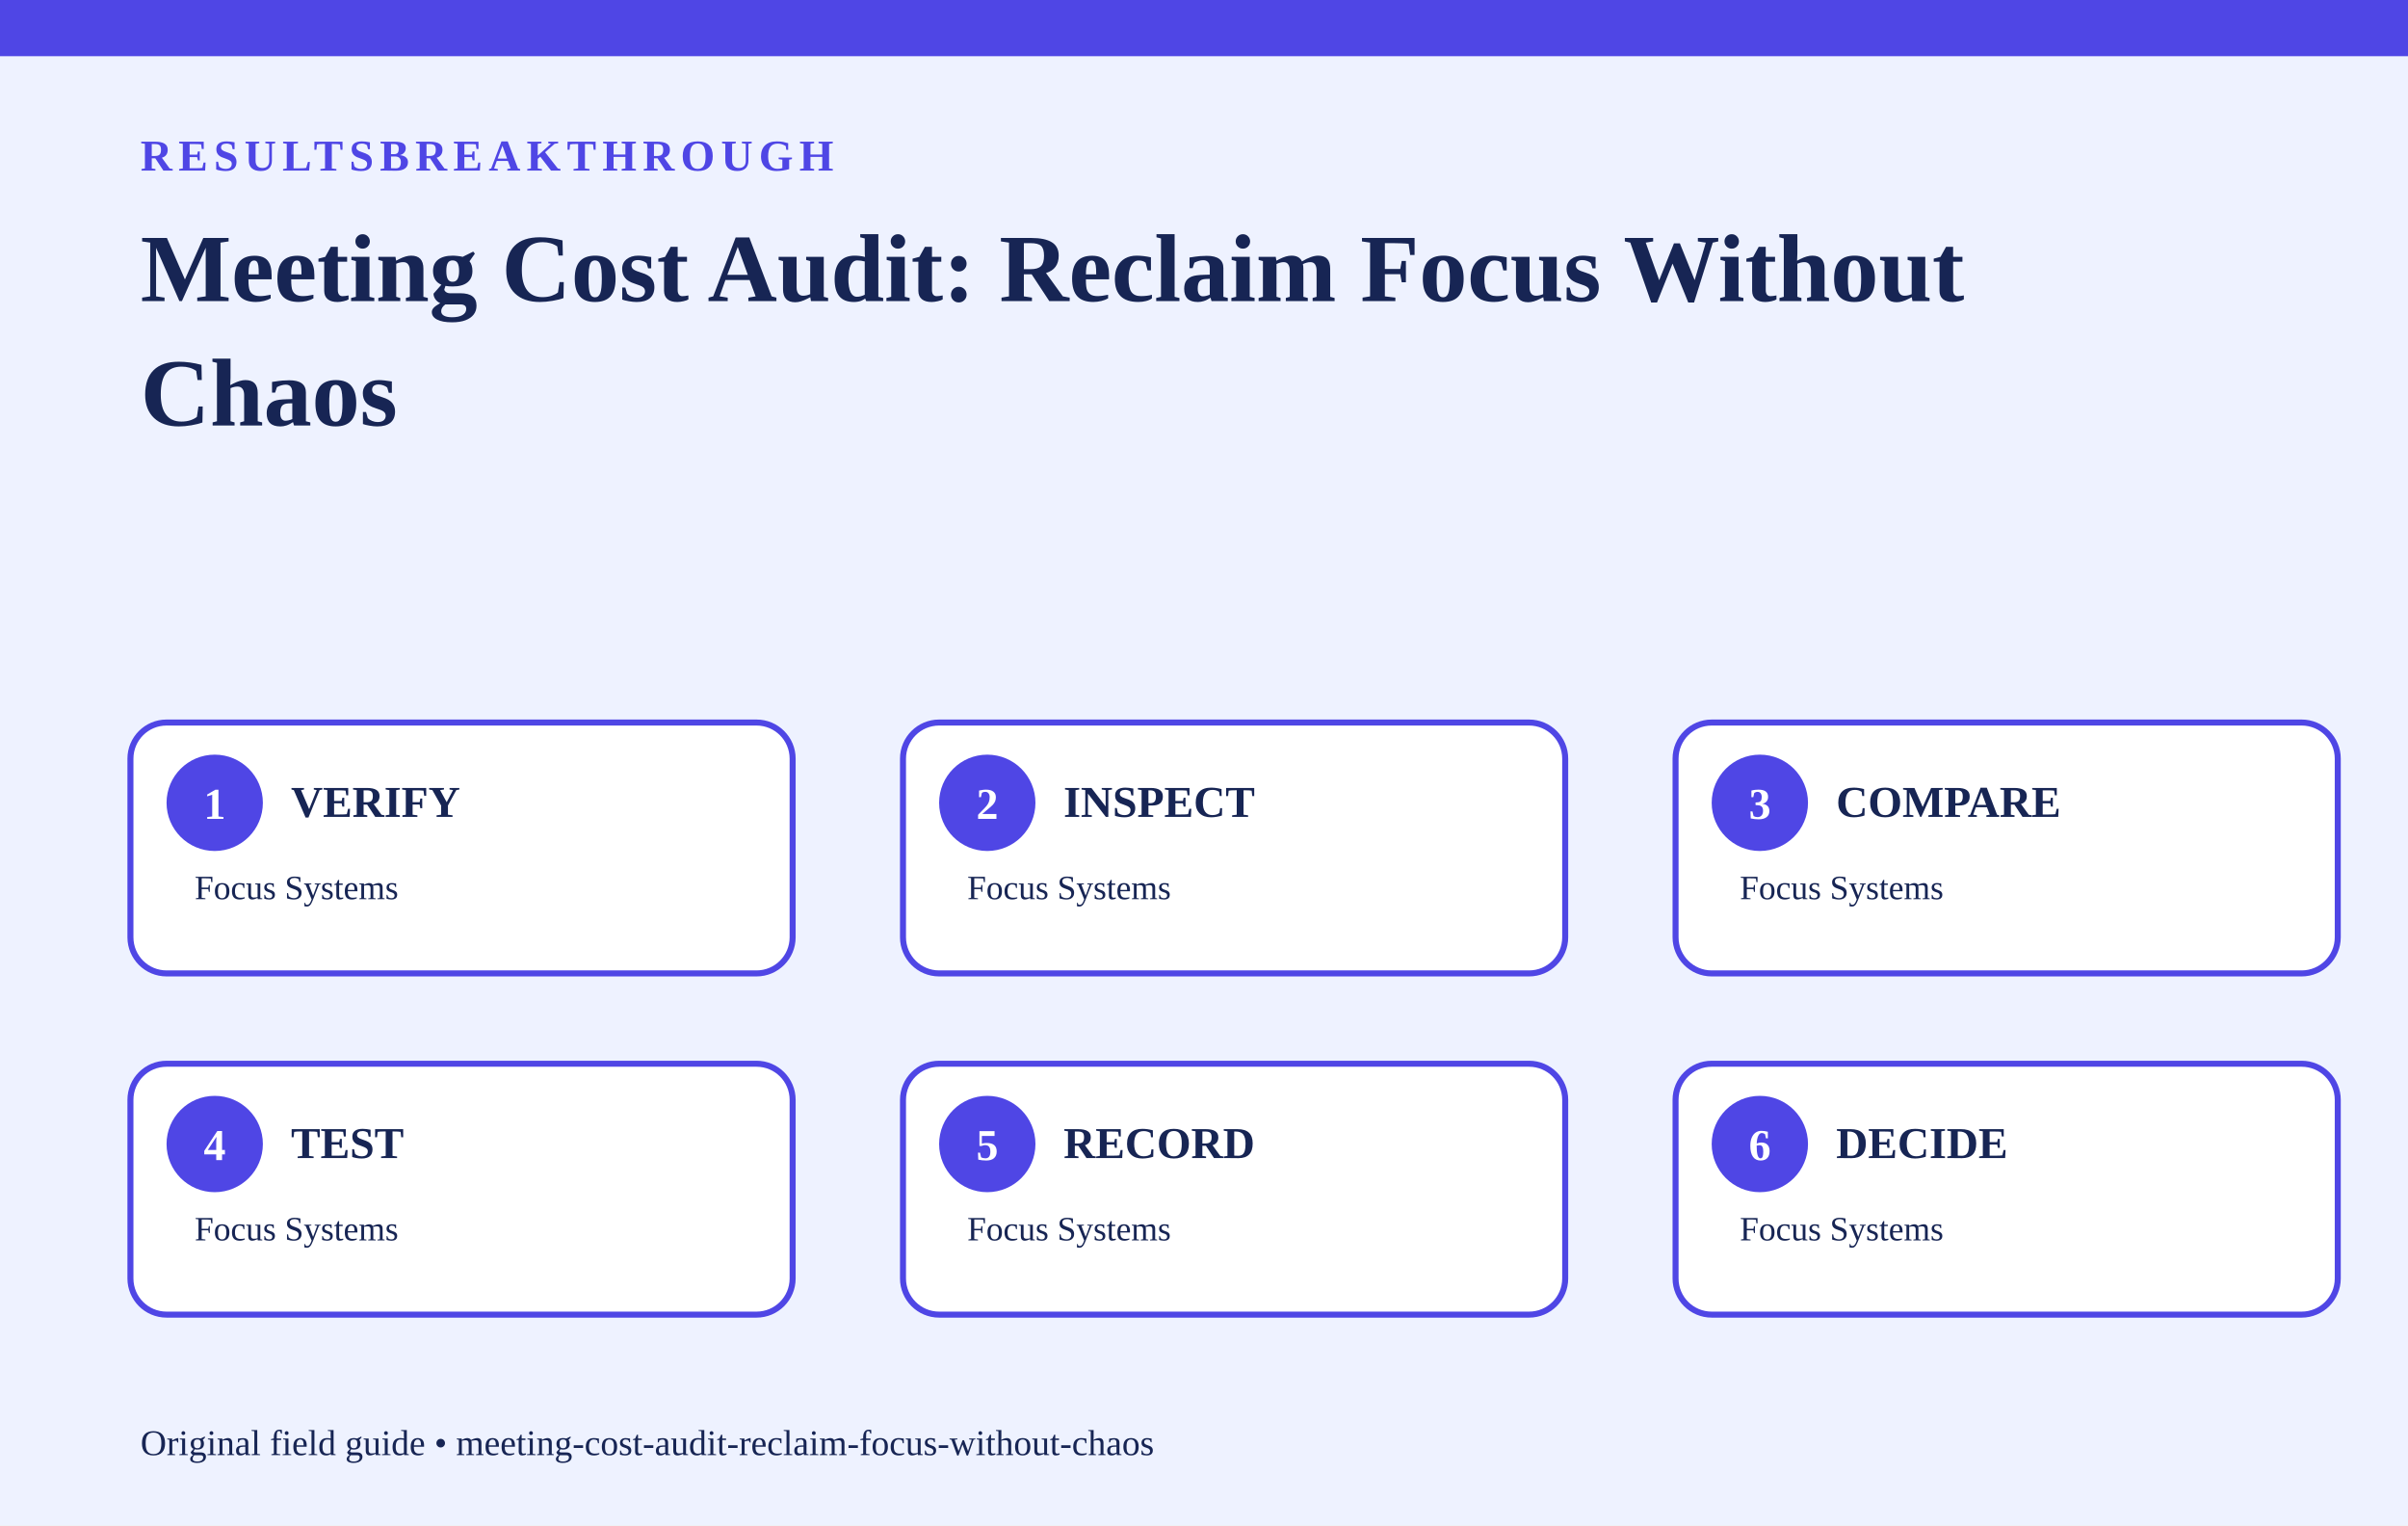
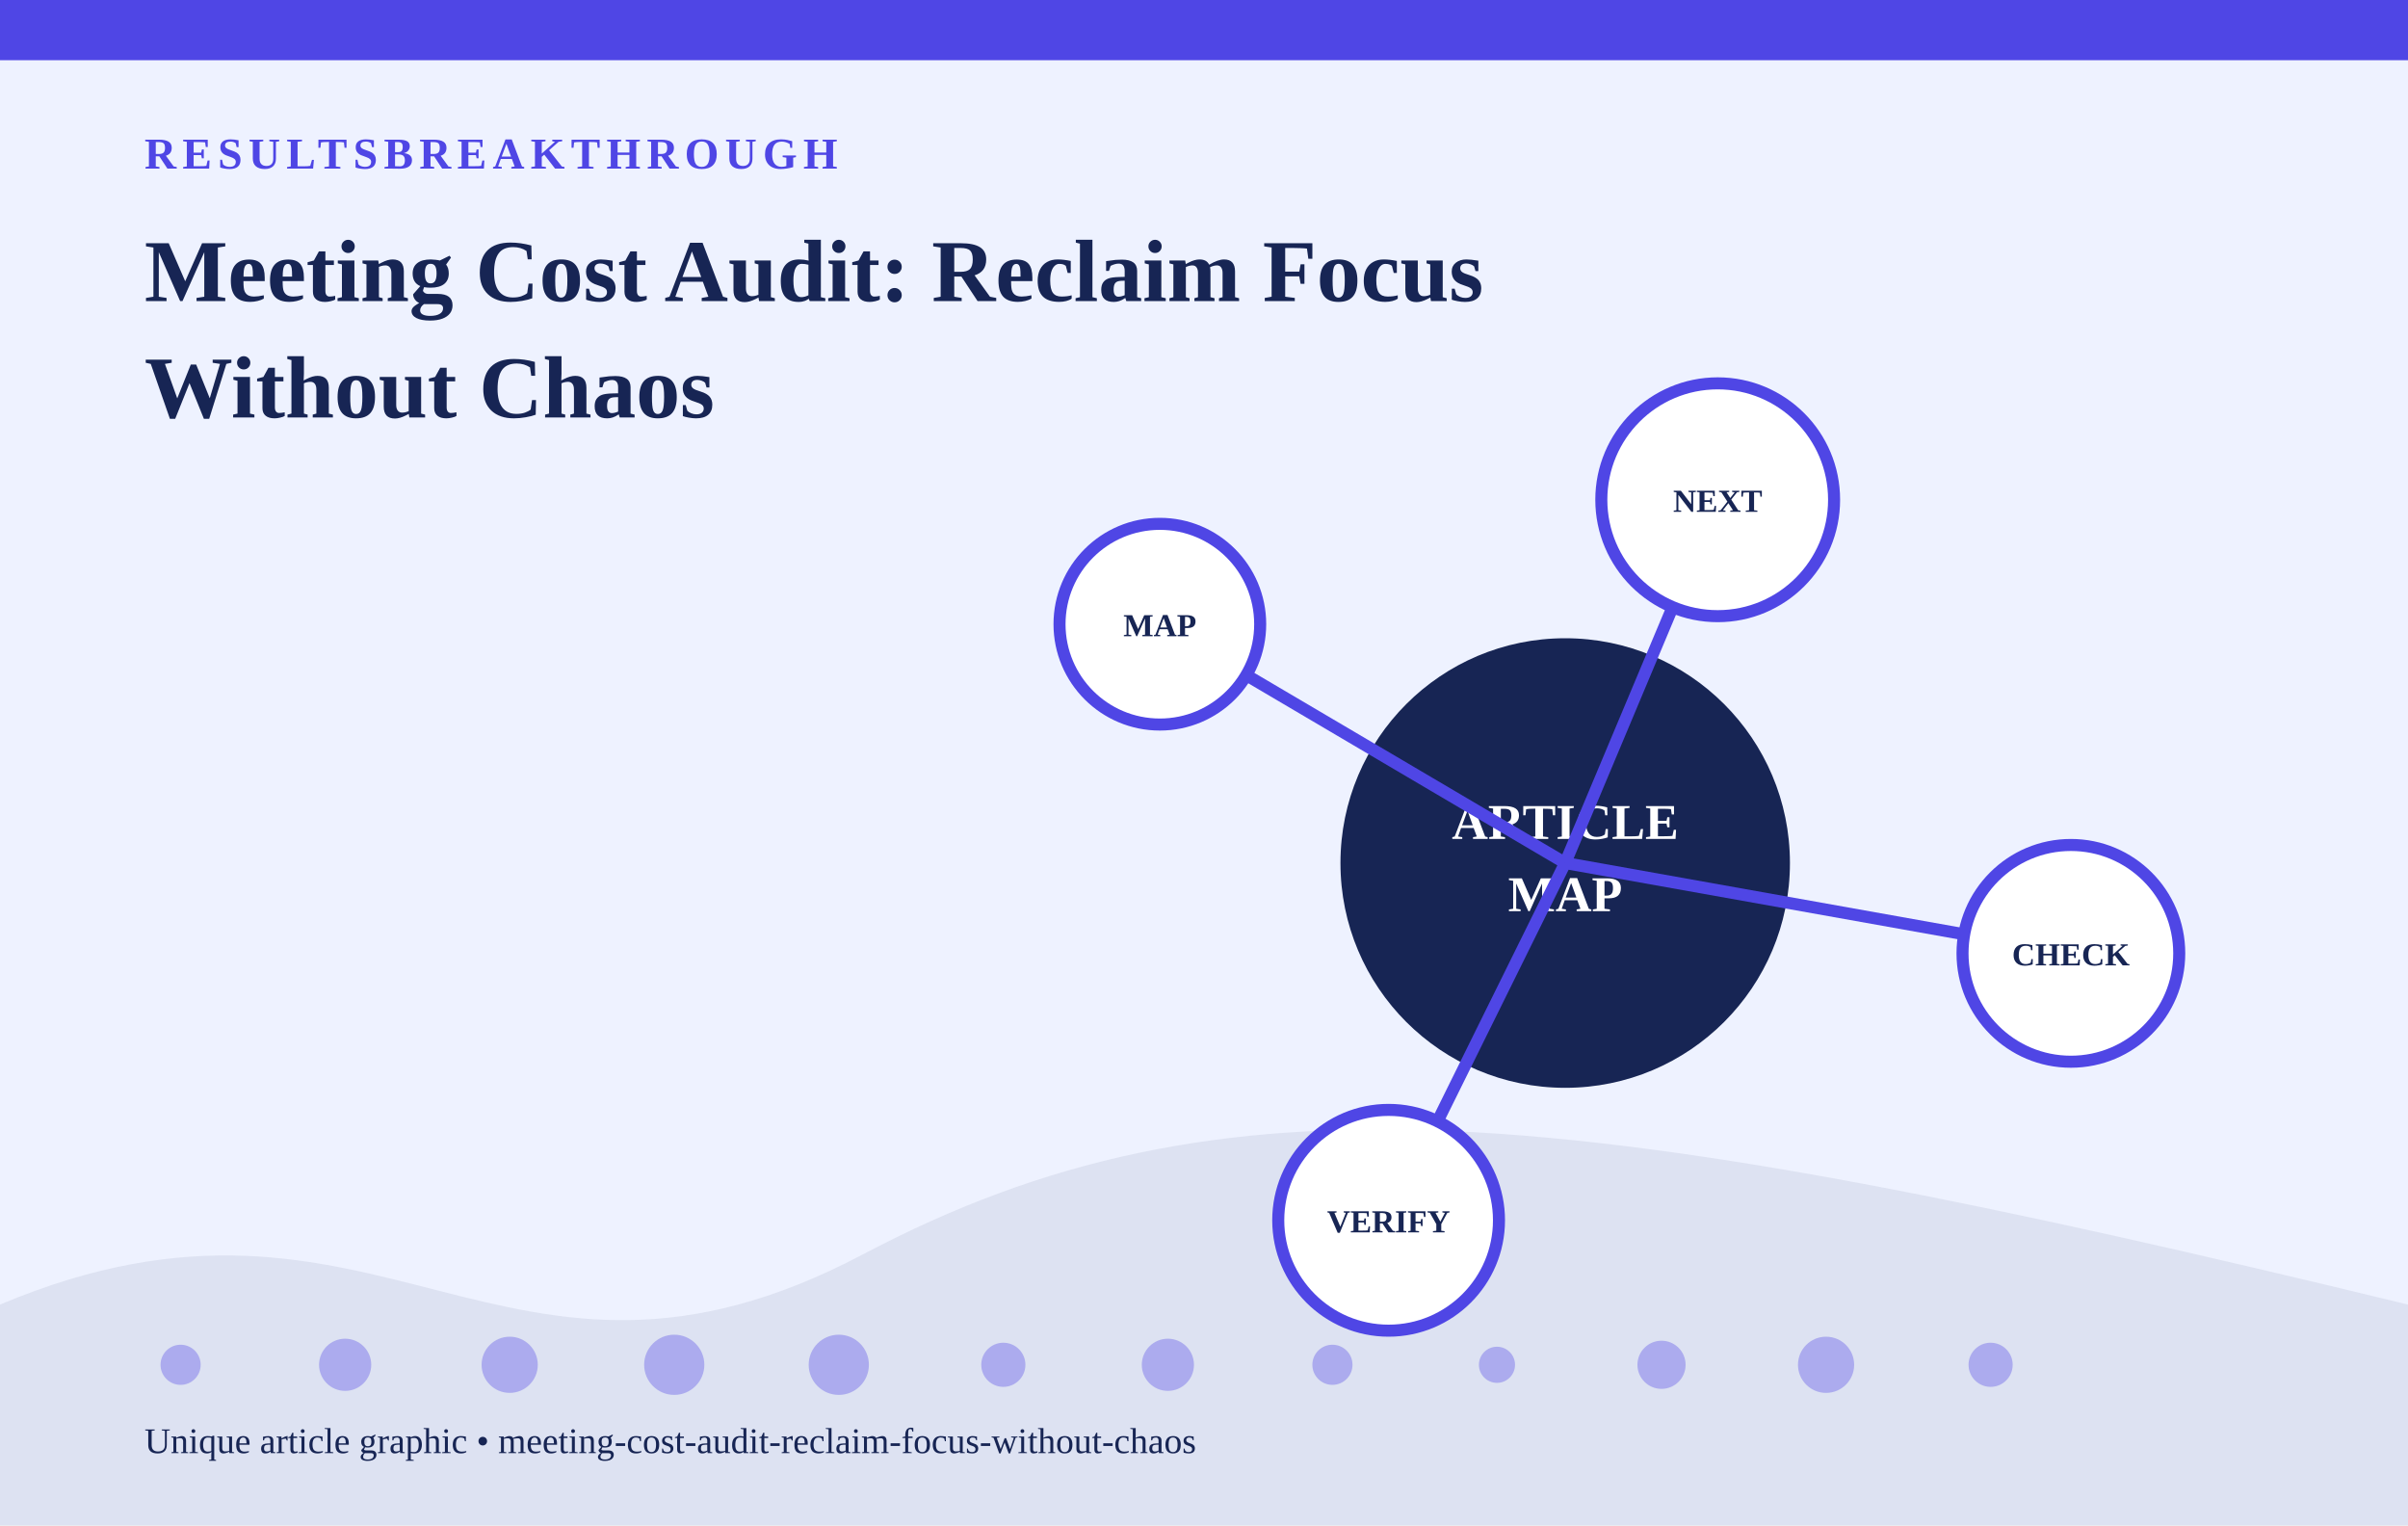
- <svg xmlns="http://www.w3.org/2000/svg" width="1200" height="760" viewBox="0 0 1200 760" role="img" aria-labelledby="t d">
-   <rect width="1200" height="760" fill="#EEF2FF" />
-   <rect width="1200" height="28" fill="#4F46E5" />
-   <text x="70" y="85" fill="#4F46E5" font-size="22" font-weight="700" letter-spacing="3">RESULTSBREAKTHROUGH</text>
-   <text x="70" y="150" fill="#172554" font-size="48" font-weight="700">Meeting Cost Audit: Reclaim Focus Without</text>
-   <text x="70" y="212" fill="#172554" font-size="48" font-weight="700">Chaos</text>
-   <g transform="translate(65 360)">
-     <rect width="330" height="125" rx="18" fill="white" stroke="#4F46E5" stroke-width="3" />
-     <circle cx="42" cy="40" r="24" fill="#4F46E5" />
-     <text x="42" y="48" text-anchor="middle" fill="white" font-size="22" font-weight="700">1</text>
-     <text x="80" y="47" fill="#172554" font-size="22" font-weight="700">VERIFY</text>
-     <text x="32" y="88" fill="#172554" font-size="17">Focus Systems</text>
-   </g>
-   <g transform="translate(450 360)">
-     <rect width="330" height="125" rx="18" fill="white" stroke="#4F46E5" stroke-width="3" />
-     <circle cx="42" cy="40" r="24" fill="#4F46E5" />
-     <text x="42" y="48" text-anchor="middle" fill="white" font-size="22" font-weight="700">2</text>
-     <text x="80" y="47" fill="#172554" font-size="22" font-weight="700">INSPECT</text>
-     <text x="32" y="88" fill="#172554" font-size="17">Focus Systems</text>
-   </g>
-   <g transform="translate(835 360)">
-     <rect width="330" height="125" rx="18" fill="white" stroke="#4F46E5" stroke-width="3" />
-     <circle cx="42" cy="40" r="24" fill="#4F46E5" />
-     <text x="42" y="48" text-anchor="middle" fill="white" font-size="22" font-weight="700">3</text>
-     <text x="80" y="47" fill="#172554" font-size="22" font-weight="700">COMPARE</text>
-     <text x="32" y="88" fill="#172554" font-size="17">Focus Systems</text>
-   </g>
-   <g transform="translate(65 530)">
-     <rect width="330" height="125" rx="18" fill="white" stroke="#4F46E5" stroke-width="3" />
-     <circle cx="42" cy="40" r="24" fill="#4F46E5" />
-     <text x="42" y="48" text-anchor="middle" fill="white" font-size="22" font-weight="700">4</text>
-     <text x="80" y="47" fill="#172554" font-size="22" font-weight="700">TEST</text>
-     <text x="32" y="88" fill="#172554" font-size="17">Focus Systems</text>
-   </g>
-   <g transform="translate(450 530)">
-     <rect width="330" height="125" rx="18" fill="white" stroke="#4F46E5" stroke-width="3" />
-     <circle cx="42" cy="40" r="24" fill="#4F46E5" />
-     <text x="42" y="48" text-anchor="middle" fill="white" font-size="22" font-weight="700">5</text>
-     <text x="80" y="47" fill="#172554" font-size="22" font-weight="700">RECORD</text>
-     <text x="32" y="88" fill="#172554" font-size="17">Focus Systems</text>
-   </g>
-   <g transform="translate(835 530)">
-     <rect width="330" height="125" rx="18" fill="white" stroke="#4F46E5" stroke-width="3" />
-     <circle cx="42" cy="40" r="24" fill="#4F46E5" />
-     <text x="42" y="48" text-anchor="middle" fill="white" font-size="22" font-weight="700">6</text>
-     <text x="80" y="47" fill="#172554" font-size="22" font-weight="700">DECIDE</text>
-     <text x="32" y="88" fill="#172554" font-size="17">Focus Systems</text>
-   </g>
-   <text x="70" y="725" fill="#172554" font-size="18">Original field guide • meeting-cost-audit-reclaim-focus-without-chaos</text>
+ <svg xmlns="http://www.w3.org/2000/svg" width="1200" height="760" viewBox="0 0 1200 760" role="img" aria-labelledby="title desc">
+   <rect width="1200" height="760" fill="#eef2ff" />
+   <rect width="1200" height="30" fill="#4f46e5" />
+   <path d="M0 650 C190 570 250 720 430 625 S780 548 1200 650 L1200 760 L0 760 Z" fill="#172554" opacity="0.08" />
+   <text x="72" y="84" fill="#4f46e5" font-size="22" font-weight="800" letter-spacing="3">RESULTSBREAKTHROUGH</text>
+   <text x="72" y="150" fill="#172554" font-size="44" font-weight="800">Meeting Cost Audit: Reclaim Focus</text>
+   <text x="72" y="208" fill="#172554" font-size="44" font-weight="800">Without Chaos</text>
+   <circle cx="780" cy="430" r="112" fill="#172554" />
+   <text x="780" y="418" text-anchor="middle" fill="white" font-size="25" font-weight="800">ARTICLE</text>
+   <text x="780" y="454" text-anchor="middle" fill="white" font-size="25" font-weight="800">MAP</text>
+   <line x1="780" y1="430" x2="1032" y2="475" stroke="#4f46e5" stroke-width="6" />
+   <circle cx="1032" cy="475" r="54" fill="white" stroke="#4f46e5" stroke-width="6" />
+   <text x="1032" y="481" text-anchor="middle" fill="#172554" font-size="16" font-weight="800">CHECK</text>
+   <line x1="780" y1="430" x2="692" y2="608" stroke="#4f46e5" stroke-width="6" />
+   <circle cx="692" cy="608" r="55" fill="white" stroke="#4f46e5" stroke-width="6" />
+   <text x="692" y="614" text-anchor="middle" fill="#172554" font-size="16" font-weight="800">VERIFY</text>
+   <line x1="780" y1="430" x2="578" y2="311" stroke="#4f46e5" stroke-width="6" />
+   <circle cx="578" cy="311" r="50" fill="white" stroke="#4f46e5" stroke-width="6" />
+   <text x="578" y="317" text-anchor="middle" fill="#172554" font-size="16" font-weight="800">MAP</text>
+   <line x1="780" y1="430" x2="856" y2="249" stroke="#4f46e5" stroke-width="6" />
+   <circle cx="856" cy="249" r="58" fill="white" stroke="#4f46e5" stroke-width="6" />
+   <text x="856" y="255" text-anchor="middle" fill="#172554" font-size="16" font-weight="800">NEXT</text>
+   <circle cx="90" cy="680" r="10" fill="#4f46e5" opacity="0.35" />
+   <circle cx="172" cy="680" r="13" fill="#4f46e5" opacity="0.35" />
+   <circle cx="254" cy="680" r="14" fill="#4f46e5" opacity="0.35" />
+   <circle cx="336" cy="680" r="15" fill="#4f46e5" opacity="0.35" />
+   <circle cx="418" cy="680" r="15" fill="#4f46e5" opacity="0.35" />
+   <circle cx="500" cy="680" r="11" fill="#4f46e5" opacity="0.35" />
+   <circle cx="582" cy="680" r="13" fill="#4f46e5" opacity="0.35" />
+   <circle cx="664" cy="680" r="10" fill="#4f46e5" opacity="0.35" />
+   <circle cx="746" cy="680" r="9" fill="#4f46e5" opacity="0.35" />
+   <circle cx="828" cy="680" r="12" fill="#4f46e5" opacity="0.35" />
+   <circle cx="910" cy="680" r="14" fill="#4f46e5" opacity="0.35" />
+   <circle cx="992" cy="680" r="11" fill="#4f46e5" opacity="0.35" />
+   <text x="72" y="724" fill="#172554" font-size="18">Unique article graphic • meeting-cost-audit-reclaim-focus-without-chaos</text>
</svg>
